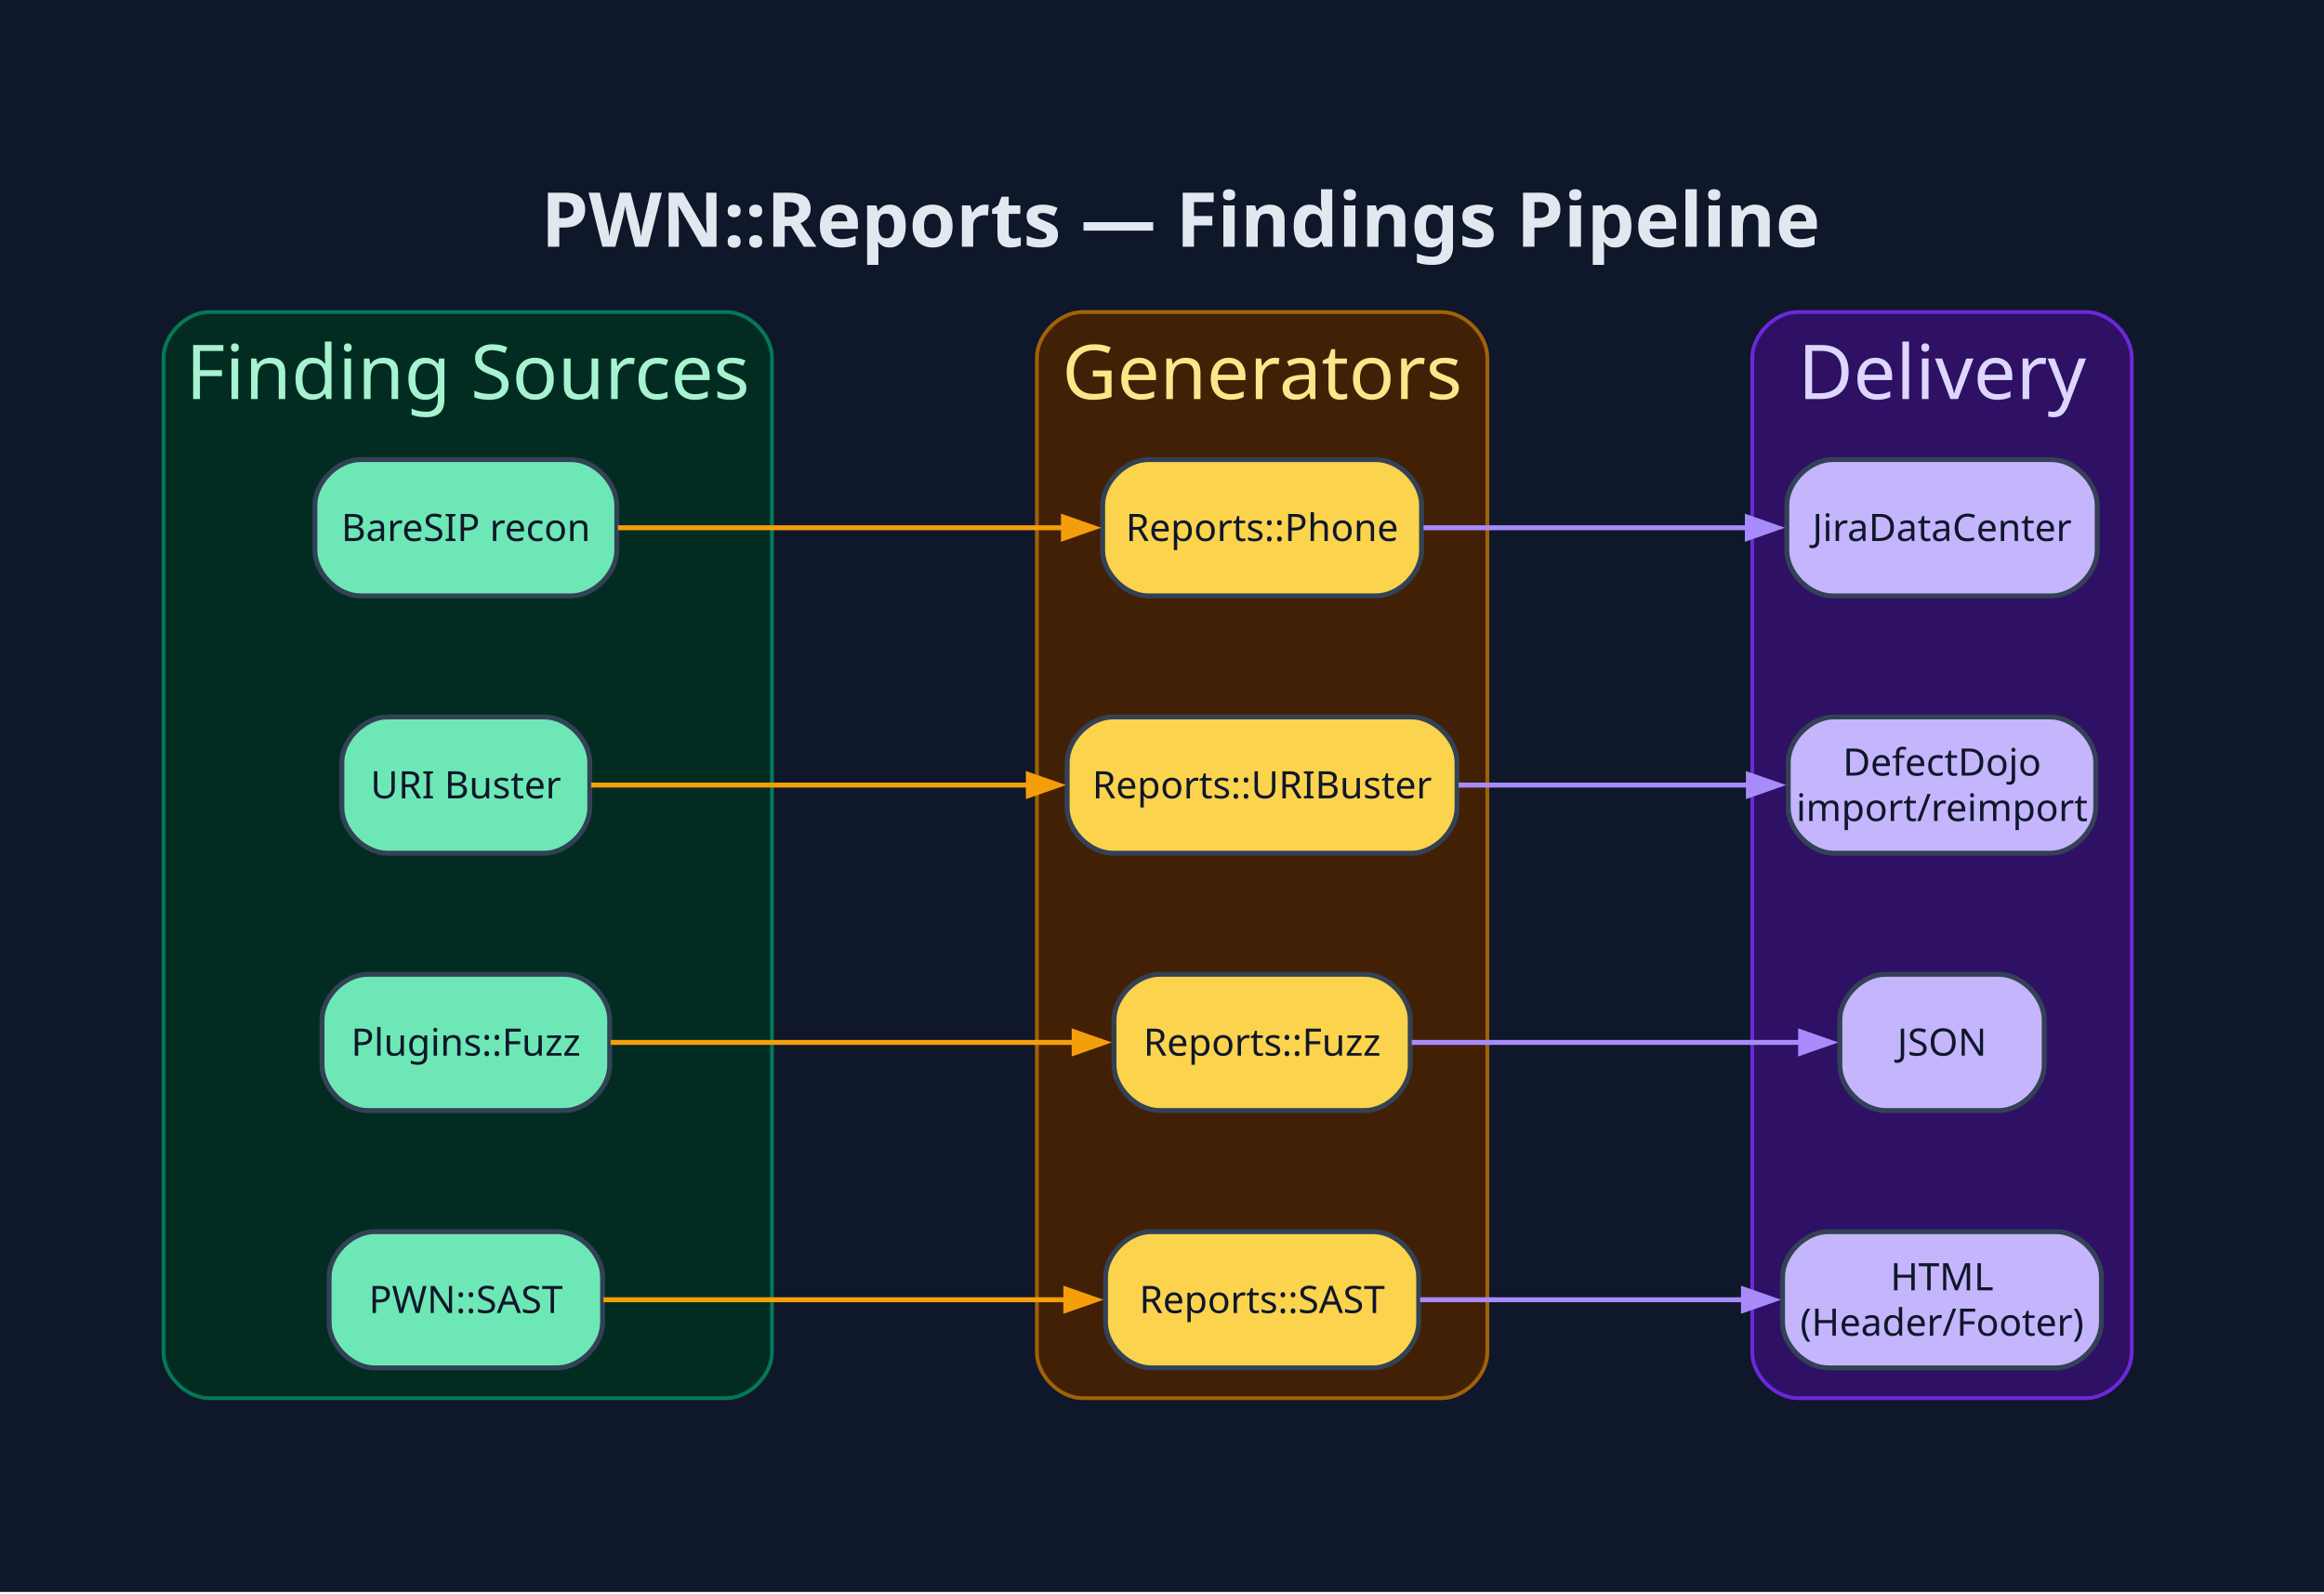
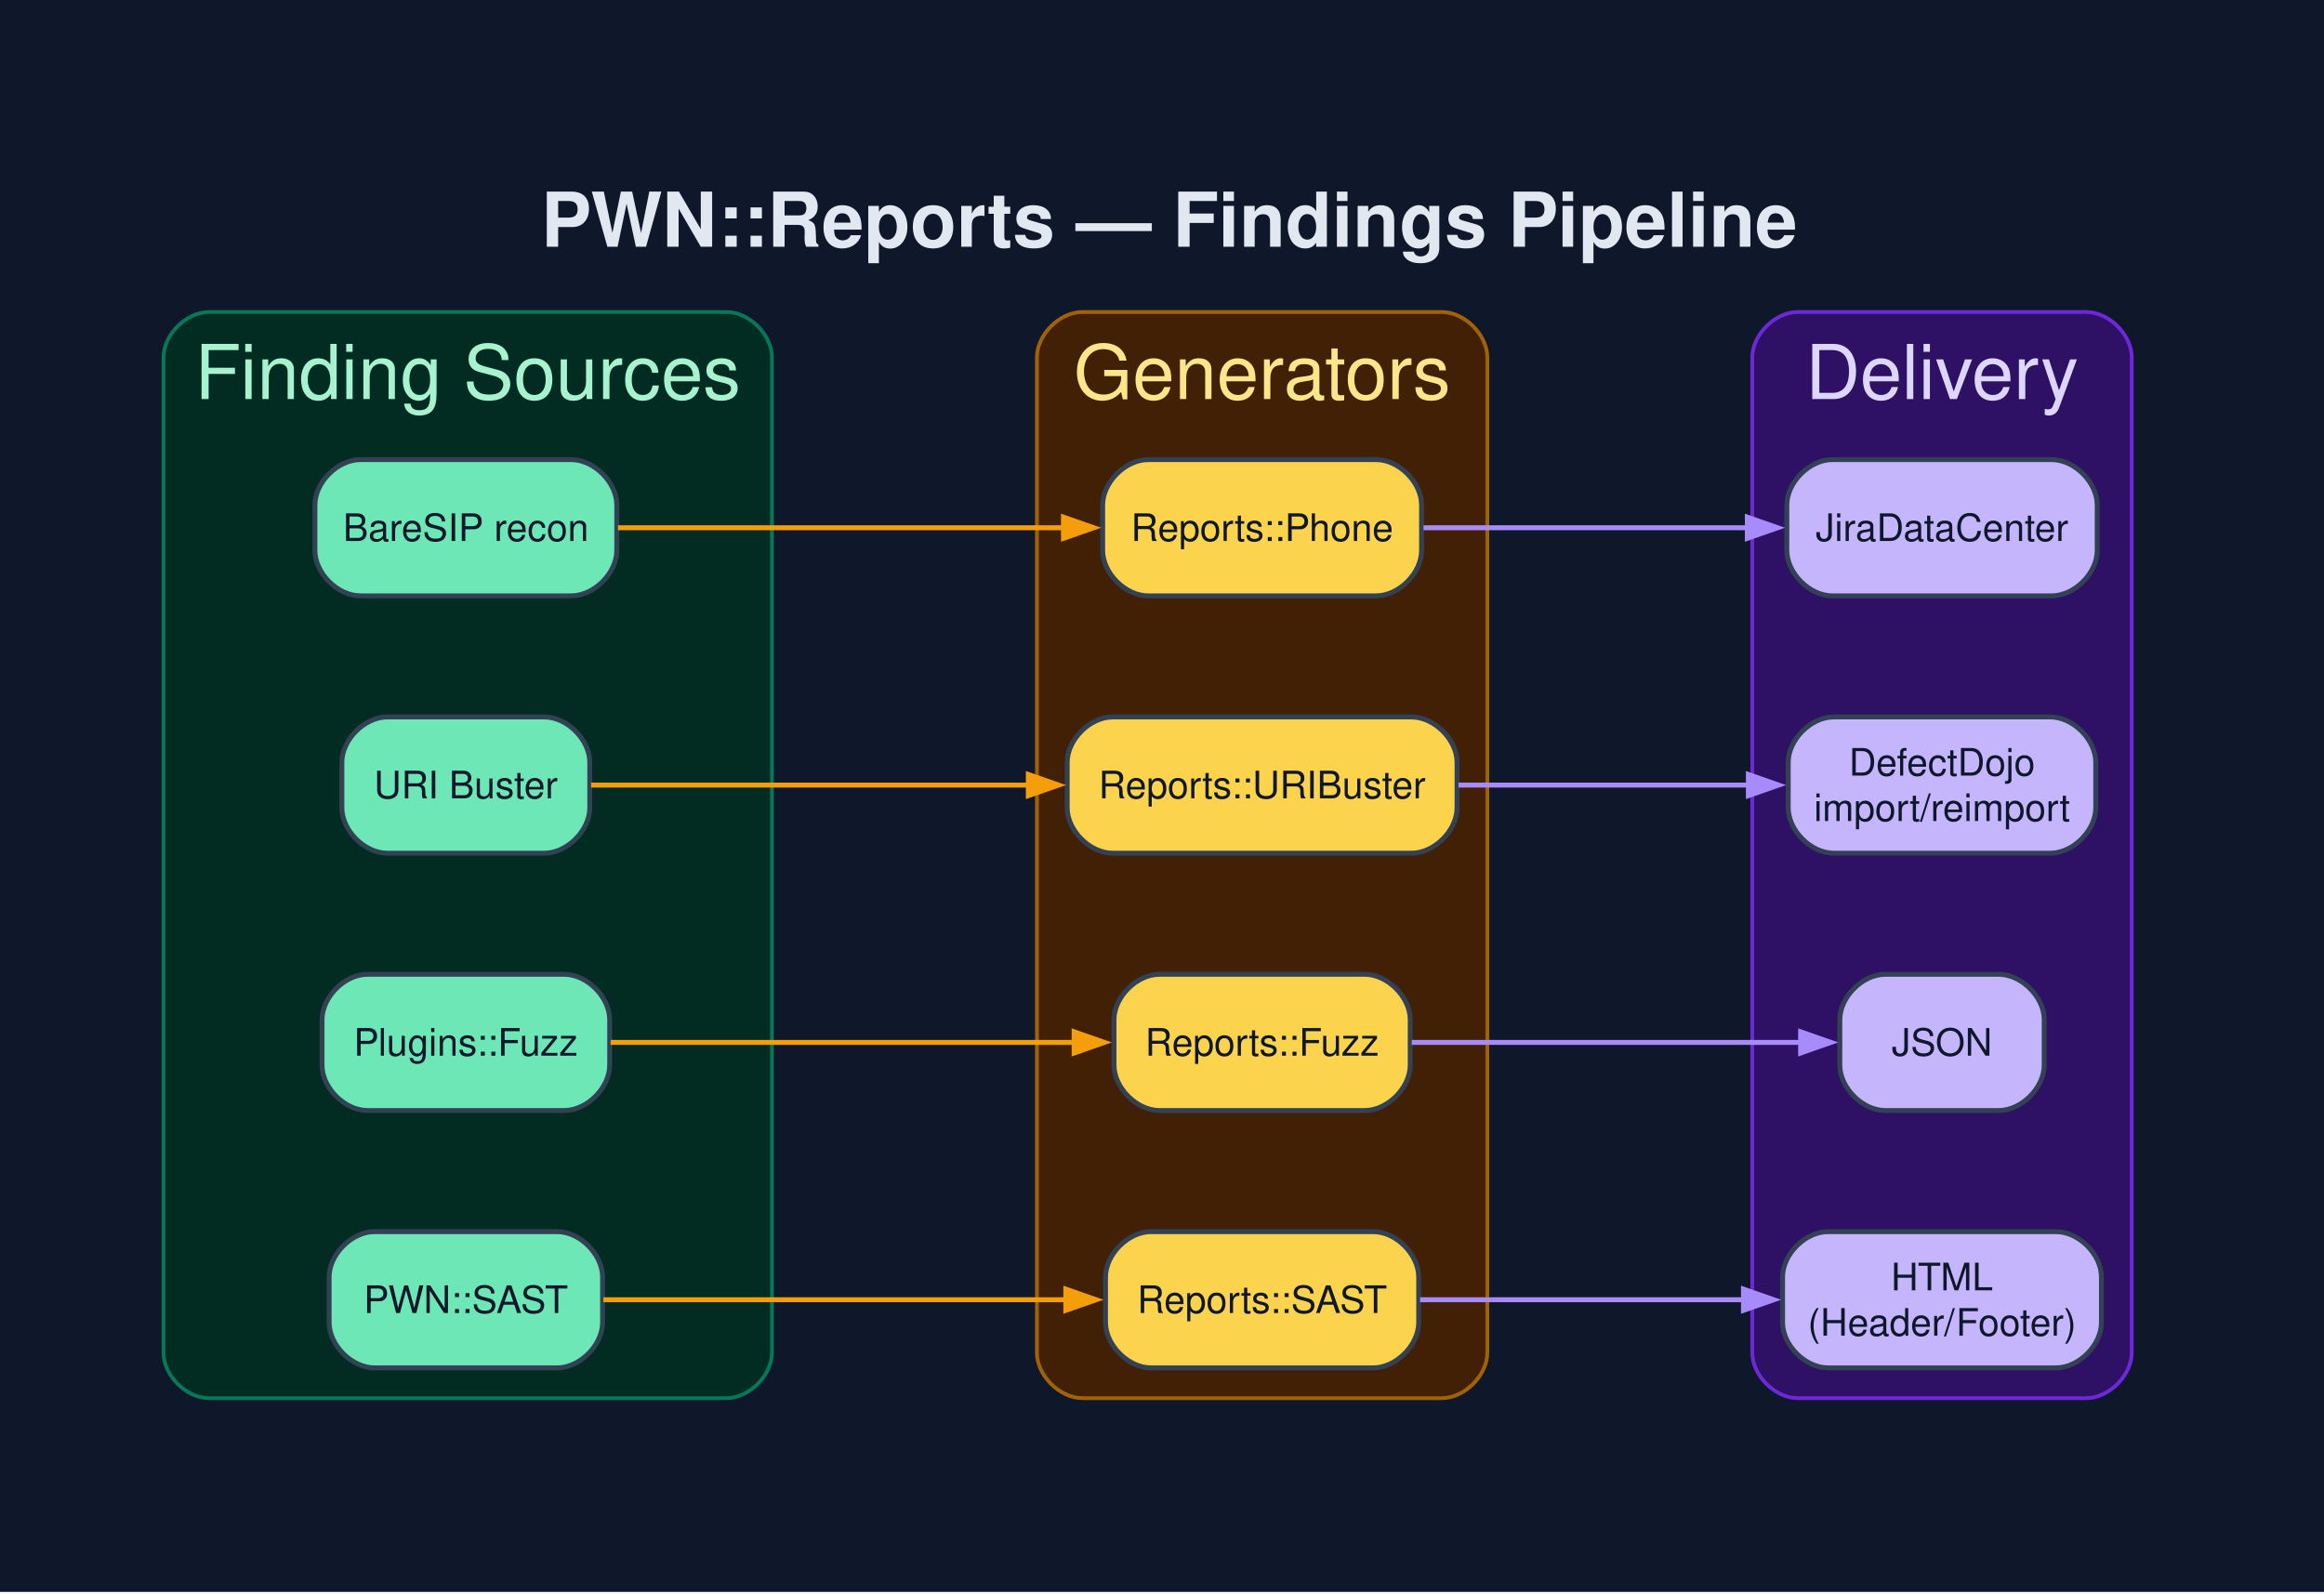
<svg xmlns="http://www.w3.org/2000/svg" width="614pt" height="421pt" viewBox="0.00 0.00 614.00 421.00">
  <g id="graph0" class="graph" transform="scale(1 1) rotate(0) translate(43.2 377.45)">
    <polygon fill="#0f172a" stroke="none" points="-43.2,43.2 -43.2,-377.45 571.2,-377.45 571.2,43.2 -43.2,43.2" />
-     <text xml:space="preserve" text-anchor="start" x="99.75" y="-312.25" font-family="sans-Serif" font-weight="bold" font-size="20.00" fill="#e2e8f0">PWN::Reports — Findings Pipeline</text>
+     <text xml:space="preserve" text-anchor="start" x="99.75" y="-312.25" font-family="Helvetica,sans-Serif" font-weight="bold" font-size="20.00" fill="#e2e8f0">PWN::Reports — Findings Pipeline</text>
    <g id="clust1" class="cluster">
      <path fill="#022c22" stroke="#047857" d="M12,-8C12,-8 148.75,-8 148.75,-8 154.75,-8 160.75,-14 160.75,-20 160.75,-20 160.75,-283 160.75,-283 160.75,-289 154.75,-295 148.75,-295 148.75,-295 12,-295 12,-295 6,-295 0,-289 0,-283 0,-283 0,-20 0,-20 0,-14 6,-8 12,-8" />
-       <text xml:space="preserve" text-anchor="middle" x="80.38" y="-272" font-family="sans-Serif" font-size="20.00" fill="#a7f3d0">Finding Sources</text>
+       <text xml:space="preserve" text-anchor="middle" x="80.38" y="-272" font-family="Helvetica,sans-Serif" font-size="20.00" fill="#a7f3d0">Finding Sources</text>
    </g>
    <g id="clust2" class="cluster">
      <path fill="#422006" stroke="#a16207" d="M242.75,-8C242.75,-8 337.75,-8 337.75,-8 343.75,-8 349.75,-14 349.75,-20 349.75,-20 349.75,-283 349.75,-283 349.75,-289 343.75,-295 337.75,-295 337.75,-295 242.75,-295 242.75,-295 236.75,-295 230.75,-289 230.75,-283 230.75,-283 230.75,-20 230.75,-20 230.75,-14 236.75,-8 242.75,-8" />
-       <text xml:space="preserve" text-anchor="middle" x="290.25" y="-272" font-family="sans-Serif" font-size="20.00" fill="#fde68a">Generators</text>
+       <text xml:space="preserve" text-anchor="middle" x="290.25" y="-272" font-family="Helvetica,sans-Serif" font-size="20.00" fill="#fde68a">Generators</text>
    </g>
    <g id="clust3" class="cluster">
      <path fill="#2e1065" stroke="#6d28d9" d="M431.75,-8C431.75,-8 508,-8 508,-8 514,-8 520,-14 520,-20 520,-20 520,-283 520,-283 520,-289 514,-295 508,-295 508,-295 431.75,-295 431.75,-295 425.75,-295 419.75,-289 419.75,-283 419.75,-283 419.75,-20 419.75,-20 419.75,-14 425.75,-8 431.75,-8" />
-       <text xml:space="preserve" text-anchor="middle" x="469.88" y="-272" font-family="sans-Serif" font-size="20.00" fill="#ddd6fe">Delivery</text>
+       <text xml:space="preserve" text-anchor="middle" x="469.88" y="-272" font-family="Helvetica,sans-Serif" font-size="20.00" fill="#ddd6fe">Delivery</text>
    </g>
    <g id="node1" class="node">
      <path fill="#6ee7b7" stroke="#334155" stroke-width="1.3" d="M104,-52C104,-52 55.75,-52 55.75,-52 49.75,-52 43.75,-46 43.75,-40 43.75,-40 43.75,-28 43.75,-28 43.75,-22 49.75,-16 55.75,-16 55.75,-16 104,-16 104,-16 110,-16 116,-22 116,-28 116,-28 116,-40 116,-40 116,-46 110,-52 104,-52" />
-       <text xml:space="preserve" text-anchor="middle" x="79.88" y="-30.5" font-family="sans-Serif" font-size="10.00" fill="#0f172a">PWN::SAST</text>
+       <text xml:space="preserve" text-anchor="middle" x="79.88" y="-30.5" font-family="Helvetica,sans-Serif" font-size="10.00" fill="#0f172a">PWN::SAST</text>
    </g>
    <g id="node5" class="node">
      <path fill="#fcd34d" stroke="#334155" stroke-width="1.3" d="M319.62,-52C319.62,-52 260.88,-52 260.88,-52 254.88,-52 248.88,-46 248.88,-40 248.88,-40 248.88,-28 248.88,-28 248.88,-22 254.88,-16 260.88,-16 260.88,-16 319.62,-16 319.62,-16 325.62,-16 331.62,-22 331.62,-28 331.62,-28 331.62,-40 331.62,-40 331.62,-46 325.62,-52 319.62,-52" />
-       <text xml:space="preserve" text-anchor="middle" x="290.25" y="-30.5" font-family="sans-Serif" font-size="10.00" fill="#0f172a">Reports::SAST</text>
+       <text xml:space="preserve" text-anchor="middle" x="290.25" y="-30.5" font-family="Helvetica,sans-Serif" font-size="10.00" fill="#0f172a">Reports::SAST</text>
    </g>
    <g id="edge1" class="edge">
      <path fill="none" stroke="#f59e0b" stroke-width="1.3" d="M116.22,-34C149.8,-34 200.64,-34 238.53,-34" />
      <polygon fill="#f59e0b" stroke="#f59e0b" stroke-width="1.3" points="238.39,-36.8 246.39,-34 238.39,-31.2 238.39,-36.8" />
    </g>
    <g id="node2" class="node">
      <path fill="#6ee7b7" stroke="#334155" stroke-width="1.3" d="M105.88,-120C105.88,-120 53.88,-120 53.88,-120 47.88,-120 41.88,-114 41.88,-108 41.88,-108 41.88,-96 41.88,-96 41.88,-90 47.88,-84 53.88,-84 53.88,-84 105.88,-84 105.88,-84 111.88,-84 117.88,-90 117.88,-96 117.88,-96 117.88,-108 117.88,-108 117.88,-114 111.88,-120 105.88,-120" />
-       <text xml:space="preserve" text-anchor="middle" x="79.88" y="-98.5" font-family="sans-Serif" font-size="10.00" fill="#0f172a">Plugins::Fuzz</text>
+       <text xml:space="preserve" text-anchor="middle" x="79.88" y="-98.5" font-family="Helvetica,sans-Serif" font-size="10.00" fill="#0f172a">Plugins::Fuzz</text>
    </g>
    <g id="node6" class="node">
      <path fill="#fcd34d" stroke="#334155" stroke-width="1.3" d="M317.38,-120C317.38,-120 263.12,-120 263.12,-120 257.12,-120 251.12,-114 251.12,-108 251.12,-108 251.12,-96 251.12,-96 251.12,-90 257.12,-84 263.12,-84 263.12,-84 317.38,-84 317.38,-84 323.38,-84 329.38,-90 329.38,-96 329.38,-96 329.38,-108 329.38,-108 329.38,-114 323.38,-120 317.38,-120" />
-       <text xml:space="preserve" text-anchor="middle" x="290.25" y="-98.5" font-family="sans-Serif" font-size="10.00" fill="#0f172a">Reports::Fuzz</text>
+       <text xml:space="preserve" text-anchor="middle" x="290.25" y="-98.5" font-family="Helvetica,sans-Serif" font-size="10.00" fill="#0f172a">Reports::Fuzz</text>
    </g>
    <g id="edge2" class="edge">
      <path fill="none" stroke="#f59e0b" stroke-width="1.3" d="M118.13,-102C152.41,-102 203.45,-102 240.87,-102" />
      <polygon fill="#f59e0b" stroke="#f59e0b" stroke-width="1.3" points="240.59,-104.8 248.59,-102 240.59,-99.2 240.59,-104.8" />
    </g>
    <g id="node3" class="node">
      <path fill="#6ee7b7" stroke="#334155" stroke-width="1.3" d="M100.62,-188C100.62,-188 59.12,-188 59.12,-188 53.12,-188 47.12,-182 47.12,-176 47.12,-176 47.12,-164 47.12,-164 47.12,-158 53.12,-152 59.12,-152 59.12,-152 100.62,-152 100.62,-152 106.62,-152 112.62,-158 112.62,-164 112.62,-164 112.62,-176 112.62,-176 112.62,-182 106.62,-188 100.62,-188" />
-       <text xml:space="preserve" text-anchor="middle" x="79.88" y="-166.5" font-family="sans-Serif" font-size="10.00" fill="#0f172a">URI Buster</text>
+       <text xml:space="preserve" text-anchor="middle" x="79.88" y="-166.5" font-family="Helvetica,sans-Serif" font-size="10.00" fill="#0f172a">URI Buster</text>
    </g>
    <g id="node7" class="node">
      <path fill="#fcd34d" stroke="#334155" stroke-width="1.3" d="M329.75,-188C329.75,-188 250.75,-188 250.75,-188 244.75,-188 238.75,-182 238.75,-176 238.75,-176 238.75,-164 238.75,-164 238.75,-158 244.75,-152 250.75,-152 250.75,-152 329.75,-152 329.75,-152 335.75,-152 341.75,-158 341.75,-164 341.75,-164 341.75,-176 341.75,-176 341.75,-182 335.75,-188 329.75,-188" />
-       <text xml:space="preserve" text-anchor="middle" x="290.25" y="-166.5" font-family="sans-Serif" font-size="10.00" fill="#0f172a">Reports::URIBuster</text>
+       <text xml:space="preserve" text-anchor="middle" x="290.25" y="-166.5" font-family="Helvetica,sans-Serif" font-size="10.00" fill="#0f172a">Reports::URIBuster</text>
    </g>
    <g id="edge3" class="edge">
      <path fill="none" stroke="#f59e0b" stroke-width="1.3" d="M112.98,-170C143.68,-170 190.77,-170 228.56,-170" />
      <polygon fill="#f59e0b" stroke="#f59e0b" stroke-width="1.3" points="228.48,-172.8 236.48,-170 228.48,-167.2 228.48,-172.8" />
    </g>
    <g id="node4" class="node">
      <path fill="#6ee7b7" stroke="#334155" stroke-width="1.3" d="M107.75,-256C107.75,-256 52,-256 52,-256 46,-256 40,-250 40,-244 40,-244 40,-232 40,-232 40,-226 46,-220 52,-220 52,-220 107.75,-220 107.75,-220 113.75,-220 119.75,-226 119.75,-232 119.75,-232 119.75,-244 119.75,-244 119.75,-250 113.75,-256 107.75,-256" />
-       <text xml:space="preserve" text-anchor="middle" x="79.88" y="-234.5" font-family="sans-Serif" font-size="10.00" fill="#0f172a">BareSIP recon</text>
+       <text xml:space="preserve" text-anchor="middle" x="79.88" y="-234.5" font-family="Helvetica,sans-Serif" font-size="10.00" fill="#0f172a">BareSIP recon</text>
    </g>
    <g id="node8" class="node">
      <path fill="#fcd34d" stroke="#334155" stroke-width="1.3" d="M320.38,-256C320.38,-256 260.12,-256 260.12,-256 254.12,-256 248.12,-250 248.12,-244 248.12,-244 248.12,-232 248.12,-232 248.12,-226 254.12,-220 260.12,-220 260.12,-220 320.38,-220 320.38,-220 326.38,-220 332.38,-226 332.38,-232 332.38,-232 332.38,-244 332.38,-244 332.38,-250 326.38,-256 320.38,-256" />
-       <text xml:space="preserve" text-anchor="middle" x="290.25" y="-234.5" font-family="sans-Serif" font-size="10.00" fill="#0f172a">Reports::Phone</text>
+       <text xml:space="preserve" text-anchor="middle" x="290.25" y="-234.5" font-family="Helvetica,sans-Serif" font-size="10.00" fill="#0f172a">Reports::Phone</text>
    </g>
    <g id="edge4" class="edge">
      <path fill="none" stroke="#f59e0b" stroke-width="1.3" d="M120.07,-238C153.37,-238 201.41,-238 237.8,-238" />
      <polygon fill="#f59e0b" stroke="#f59e0b" stroke-width="1.3" points="237.77,-240.8 245.77,-238 237.77,-235.2 237.77,-240.8" />
    </g>
    <g id="node9" class="node">
      <path fill="#c4b5fd" stroke="#334155" stroke-width="1.3" d="M500,-52C500,-52 439.75,-52 439.75,-52 433.75,-52 427.75,-46 427.75,-40 427.75,-40 427.75,-28 427.75,-28 427.75,-22 433.75,-16 439.75,-16 439.75,-16 500,-16 500,-16 506,-16 512,-22 512,-28 512,-28 512,-40 512,-40 512,-46 506,-52 500,-52" />
-       <text xml:space="preserve" text-anchor="middle" x="469.88" y="-36.5" font-family="sans-Serif" font-size="10.00" fill="#0f172a">HTML</text>
-       <text xml:space="preserve" text-anchor="middle" x="469.88" y="-24.5" font-family="sans-Serif" font-size="10.00" fill="#0f172a">(Header/Footer)</text>
+       <text xml:space="preserve" text-anchor="middle" x="469.88" y="-36.5" font-family="Helvetica,sans-Serif" font-size="10.00" fill="#0f172a">HTML</text>
+       <text xml:space="preserve" text-anchor="middle" x="469.88" y="-24.5" font-family="Helvetica,sans-Serif" font-size="10.00" fill="#0f172a">(Header/Footer)</text>
    </g>
    <g id="edge5" class="edge">
      <path fill="none" stroke="#a78bfa" stroke-width="1.3" d="M332,-34C357.45,-34 390.44,-34 417.65,-34" />
      <polygon fill="#a78bfa" stroke="#a78bfa" stroke-width="1.3" points="417.42,-36.8 425.42,-34 417.42,-31.2 417.42,-36.8" />
    </g>
    <g id="node10" class="node">
      <path fill="#c4b5fd" stroke="#334155" stroke-width="1.3" d="M484.88,-120C484.88,-120 454.88,-120 454.88,-120 448.88,-120 442.88,-114 442.88,-108 442.88,-108 442.88,-96 442.88,-96 442.88,-90 448.88,-84 454.88,-84 454.88,-84 484.88,-84 484.88,-84 490.88,-84 496.88,-90 496.88,-96 496.88,-96 496.88,-108 496.88,-108 496.88,-114 490.88,-120 484.88,-120" />
-       <text xml:space="preserve" text-anchor="middle" x="469.88" y="-98.5" font-family="sans-Serif" font-size="10.00" fill="#0f172a">JSON</text>
+       <text xml:space="preserve" text-anchor="middle" x="469.88" y="-98.5" font-family="Helvetica,sans-Serif" font-size="10.00" fill="#0f172a">JSON</text>
    </g>
    <g id="edge6" class="edge">
      <path fill="none" stroke="#a78bfa" stroke-width="1.3" d="M329.79,-102C360.41,-102 402.91,-102 432.85,-102" />
      <polygon fill="#a78bfa" stroke="#a78bfa" stroke-width="1.3" points="432.52,-104.8 440.52,-102 432.52,-99.2 432.52,-104.8" />
    </g>
    <g id="node11" class="node">
      <path fill="#c4b5fd" stroke="#334155" stroke-width="1.3" d="M498.5,-188C498.5,-188 441.25,-188 441.25,-188 435.25,-188 429.25,-182 429.25,-176 429.25,-176 429.25,-164 429.25,-164 429.25,-158 435.25,-152 441.25,-152 441.25,-152 498.5,-152 498.5,-152 504.5,-152 510.5,-158 510.5,-164 510.5,-164 510.5,-176 510.5,-176 510.5,-182 504.5,-188 498.5,-188" />
-       <text xml:space="preserve" text-anchor="middle" x="469.88" y="-172.5" font-family="sans-Serif" font-size="10.00" fill="#0f172a">DefectDojo</text>
-       <text xml:space="preserve" text-anchor="middle" x="469.88" y="-160.5" font-family="sans-Serif" font-size="10.00" fill="#0f172a">import/reimport</text>
+       <text xml:space="preserve" text-anchor="middle" x="469.88" y="-172.5" font-family="Helvetica,sans-Serif" font-size="10.00" fill="#0f172a">DefectDojo</text>
+       <text xml:space="preserve" text-anchor="middle" x="469.88" y="-160.5" font-family="Helvetica,sans-Serif" font-size="10.00" fill="#0f172a">import/reimport</text>
    </g>
    <g id="edge7" class="edge">
      <path fill="none" stroke="#a78bfa" stroke-width="1.3" d="M342.15,-170C366.19,-170 394.79,-170 418.73,-170" />
      <polygon fill="#a78bfa" stroke="#a78bfa" stroke-width="1.3" points="418.72,-172.8 426.72,-170 418.72,-167.2 418.72,-172.8" />
    </g>
    <g id="node12" class="node">
      <path fill="#c4b5fd" stroke="#334155" stroke-width="1.3" d="M498.88,-256C498.88,-256 440.88,-256 440.88,-256 434.88,-256 428.88,-250 428.88,-244 428.88,-244 428.88,-232 428.88,-232 428.88,-226 434.88,-220 440.88,-220 440.88,-220 498.88,-220 498.88,-220 504.88,-220 510.88,-226 510.88,-232 510.88,-232 510.88,-244 510.88,-244 510.88,-250 504.88,-256 498.88,-256" />
-       <text xml:space="preserve" text-anchor="middle" x="469.88" y="-234.5" font-family="sans-Serif" font-size="10.00" fill="#0f172a">JiraDataCenter</text>
+       <text xml:space="preserve" text-anchor="middle" x="469.88" y="-234.5" font-family="Helvetica,sans-Serif" font-size="10.00" fill="#0f172a">JiraDataCenter</text>
    </g>
    <g id="edge8" class="edge">
      <path fill="none" stroke="#a78bfa" stroke-width="1.3" d="M332.9,-238C358.56,-238 391.62,-238 418.72,-238" />
      <polygon fill="#a78bfa" stroke="#a78bfa" stroke-width="1.3" points="418.44,-240.8 426.44,-238 418.44,-235.2 418.44,-240.8" />
    </g>
  </g>
</svg>
